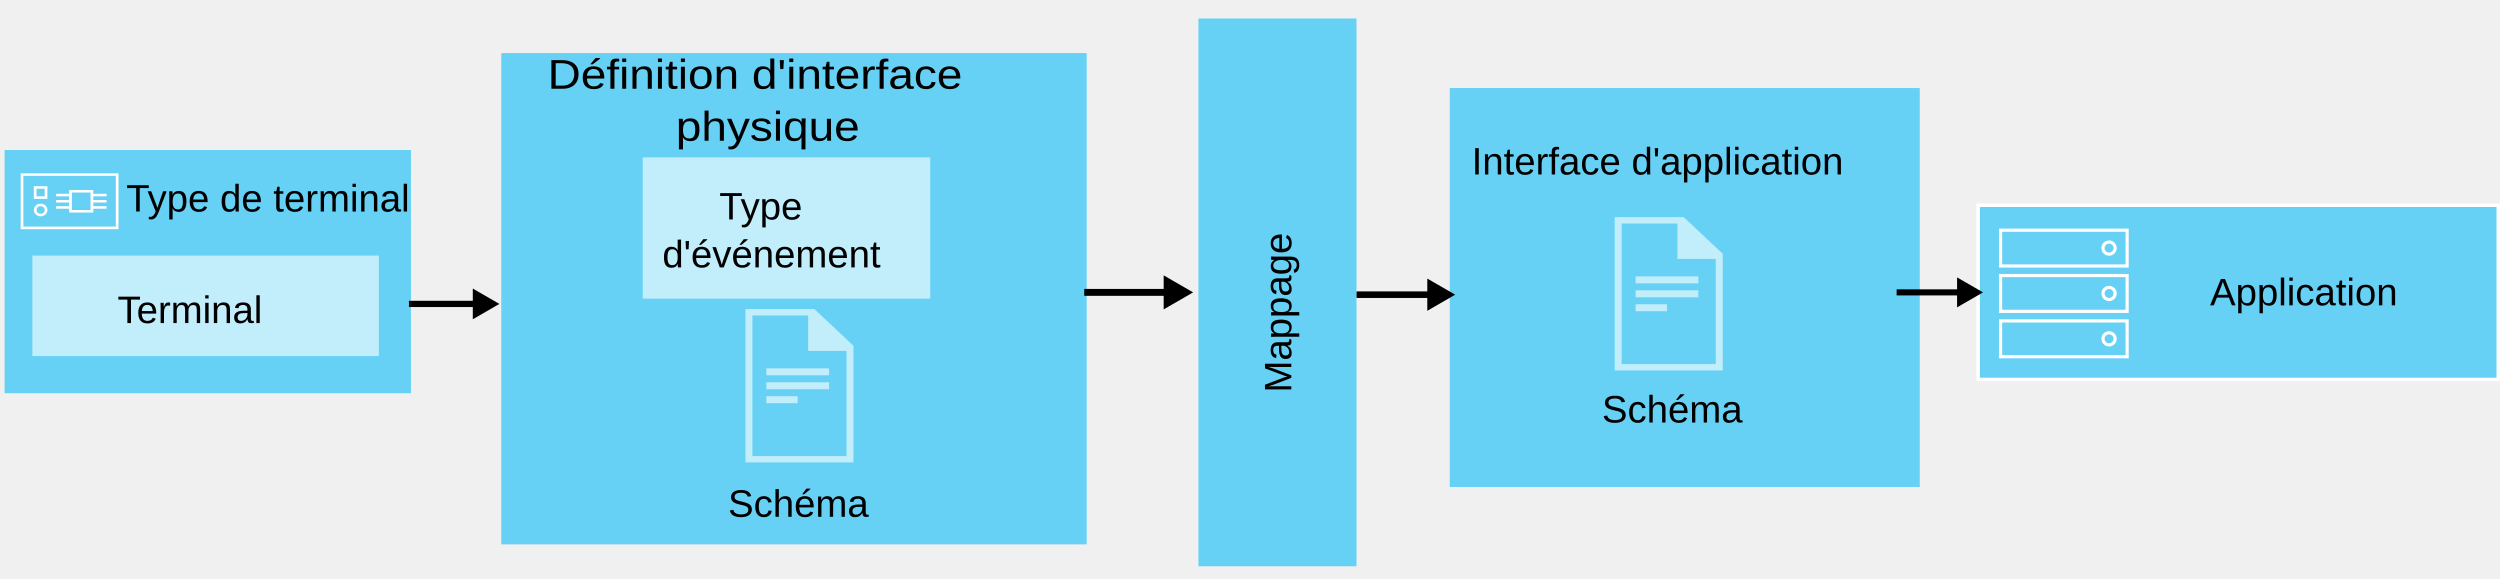
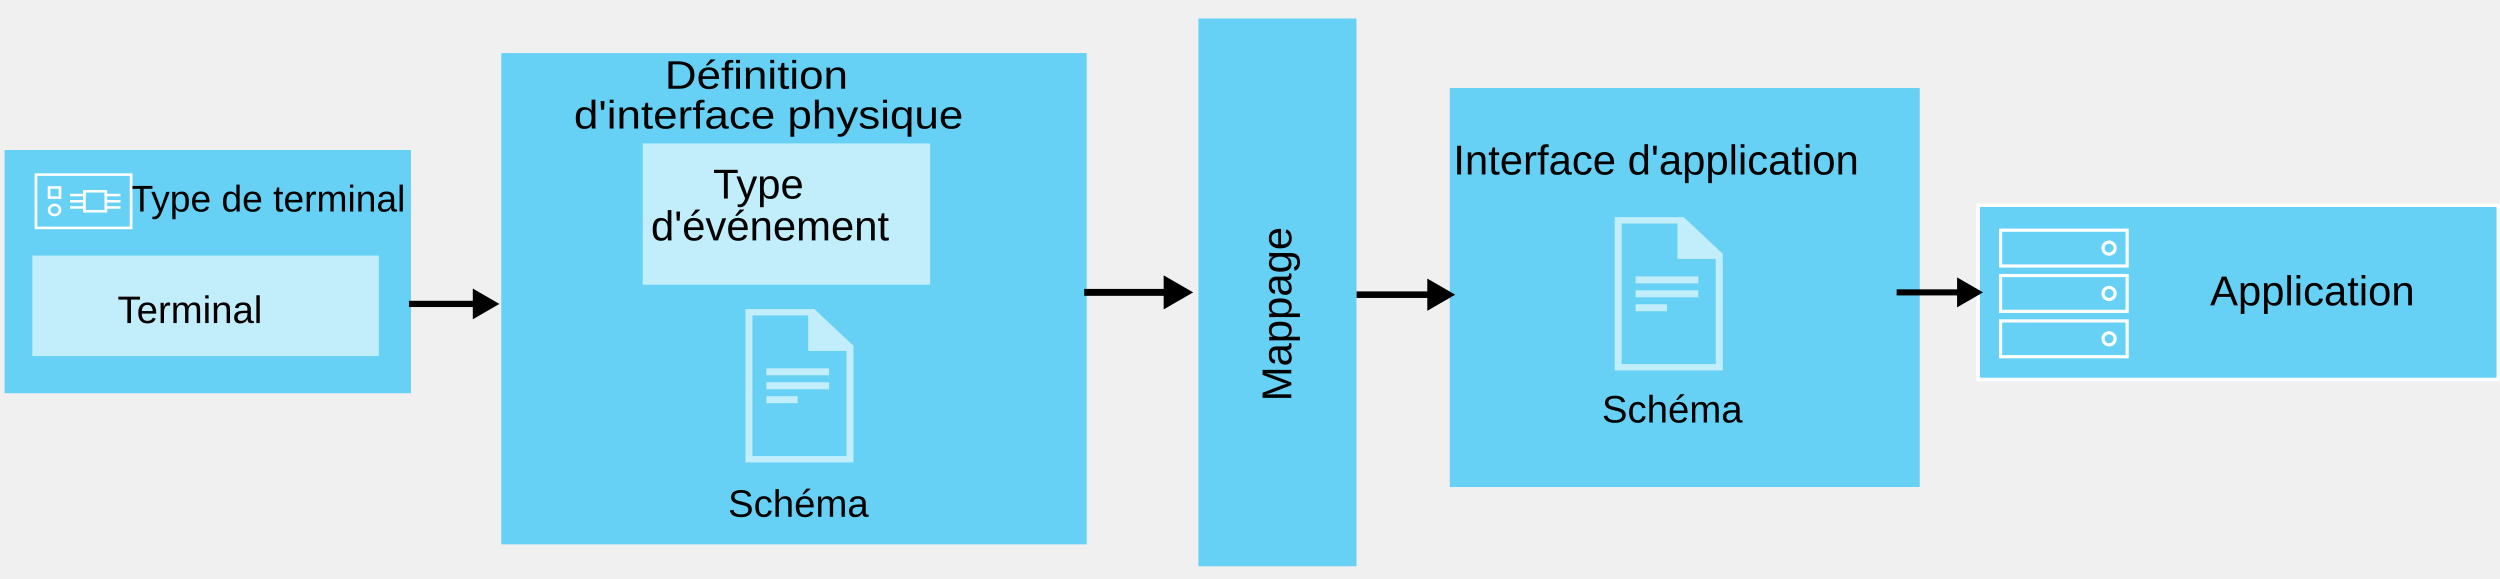
<svg xmlns="http://www.w3.org/2000/svg" id="svg5443" version="1.1" width="717.41" height="166.145" viewBox="0 0 717.41 166.145">
  <defs id="defs5447">
    <marker style="overflow:visible" id="TriangleOutM-3-4-5" refX="0" refY="0" orient="auto">
      <path transform="scale(0.4,0.4)" style="fill-rule:evenodd;stroke:#000000;stroke-width:1pt" d="m 5.77,0 -8.65,5 0,-10 8.65,5 z" id="path21258-13-6-5" />
    </marker>
    <marker style="overflow:visible" id="TriangleOutM-3-4-5-9" refX="0" refY="0" orient="auto">
      <path transform="scale(0.4,0.4)" style="fill-rule:evenodd;stroke:#000000;stroke-width:1pt" d="m 5.77,0 -8.65,5 0,-10 8.65,5 z" id="path21258-13-6-5-0" />
    </marker>
    <marker style="overflow:visible" id="TriangleOutM-3-4-5-9-4" refX="0" refY="0" orient="auto">
      <path transform="scale(0.4,0.4)" style="fill-rule:evenodd;stroke:#000000;stroke-width:1pt" d="m 5.77,0 -8.65,5 0,-10 8.65,5 z" id="path21258-13-6-5-0-6" />
    </marker>
    <marker style="overflow:visible" id="TriangleOutM-3-4-5-9-4-0" refX="0" refY="0" orient="auto">
      <path transform="scale(0.4,0.4)" style="fill-rule:evenodd;stroke:#000000;stroke-width:1pt" d="m 5.77,0 -8.65,5 0,-10 8.65,5 z" id="path21258-13-6-5-0-6-7" />
    </marker>
    <marker style="overflow:visible" id="TriangleOutM-3-4-5-0" refX="0" refY="0" orient="auto">
      <path transform="scale(0.4,0.4)" style="fill-rule:evenodd;stroke:#000000;stroke-width:1pt" d="m 5.77,0 -8.65,5 0,-10 8.65,5 z" id="path21258-13-6-5-5" />
    </marker>
  </defs>
  <rect ry="0" rx="0" y="58.889" x="567.66" height="50" width="149.25" id="rect79371-1-6-6-9-8-7-3-5-1-2-7-5" style="fill:#66d1f5;fill-opacity:1;fill-rule:evenodd;stroke:#ffffff;stroke-width:1;stroke-miterlimit:4;stroke-dasharray:none;stroke-opacity:1" />
-   <text xml:space="preserve" style="font-style:normal;font-variant:normal;font-weight:normal;font-stretch:normal;font-size:11px;line-height:125%;font-family:Arial;-inkscape-font-specification:Arial;text-align:start;letter-spacing:0px;word-spacing:0px;writing-mode:lr-tb;text-anchor:start;fill:#000000;fill-opacity:1;stroke:none" x="634.207" y="87.62" id="text18189-5-9">
+   <text xml:space="preserve" style="font-style:normal;font-variant:normal;font-weight:normal;font-stretch:normal;line-height:0%;font-family:Arial;-inkscape-font-specification:Arial;text-align:start;letter-spacing:0px;word-spacing:0px;writing-mode:lr-tb;text-anchor:start;fill:#000000;fill-opacity:1;stroke:none" x="634.207" y="87.62" id="text18189-5-9">
    <tspan x="634.207" y="87.62" id="tspan6913-6">Application</tspan>
  </text>
  <g id="g5240-2-8" transform="matrix(0.09339234,0,0,0.09339234,568.8965,60.86142)" style="stroke-width:9.794;stroke-miterlimit:4;stroke-dasharray:none">
    <rect id="rect5222-4-5" height="110" width="388.9" stroke-miterlimit="10" y="55.6" x="55.6" style="fill:none;stroke:#ffffff;stroke-width:9.794;stroke-miterlimit:4;stroke-dasharray:none" />
    <rect id="rect5224-7-2" height="110" width="388.9" stroke-miterlimit="10" y="195" x="55.6" style="fill:none;stroke:#ffffff;stroke-width:9.794;stroke-miterlimit:4;stroke-dasharray:none" />
    <rect id="rect5226-6-7" height="110" width="388.9" stroke-miterlimit="10" y="334.4" x="55.6" style="fill:none;stroke:#ffffff;stroke-width:9.794;stroke-miterlimit:4;stroke-dasharray:none" />
    <circle id="circle5228-0-6" r="18.6" cy="110.6" cx="389" stroke-miterlimit="10" style="fill:none;stroke:#ffffff;stroke-width:9.794;stroke-miterlimit:4;stroke-dasharray:none" />
    <circle id="circle5230-5-6" r="18.6" cy="250" cx="389" stroke-miterlimit="10" style="fill:none;stroke:#ffffff;stroke-width:9.794;stroke-miterlimit:4;stroke-dasharray:none" />
    <circle id="circle5232-6-1" r="18.6" cy="389.4" cx="389" stroke-miterlimit="10" style="fill:none;stroke:#ffffff;stroke-width:9.794;stroke-miterlimit:4;stroke-dasharray:none" />
  </g>
  <rect ry="0" rx="0" y="43.042" x="1.325" height="69.8" width="116.605" id="rect79371-1-6-6-9-8-7-86-3-9" style="fill:#66d1f5;fill-opacity:1;fill-rule:evenodd;stroke:none" />
-   <text y="60.703" x="76.889" font-size="12" id="text56820" style="font-style:normal;font-variant:normal;font-weight:normal;font-stretch:normal;font-size:11px;line-height:125%;font-family:Arial;-inkscape-font-specification:Arial;text-align:center;writing-mode:lr-tb;text-anchor:middle;fill:#000000;fill-opacity:1">Type de terminal</text>
+   <text y="60.703" x="76.889" font-size="12" id="text56820" style="font-style:normal;font-variant:normal;font-weight:normal;font-stretch:normal;font-size:11px;line-height:0%;font-family:Arial;-inkscape-font-specification:Arial;text-align:center;writing-mode:lr-tb;text-anchor:middle;fill:#000000;fill-opacity:1">
+     <tspan style="font-size:10.667px" id="tspan84">Type de terminal</tspan>
+   </text>
  <rect ry="0" rx="0" y="73.34" x="9.289" height="28.839" width="99.431" id="rect79371-1-6-6-9-8-7-86-7" style="fill:#c2edfb;fill-opacity:1;fill-rule:evenodd;stroke:none" />
-   <text y="92.703" x="33.712" font-size="11" id="text56922" style="font-style:normal;font-variant:normal;font-weight:normal;font-stretch:normal;font-size:11px;line-height:125%;font-family:Arial;-inkscape-font-specification:Arial;text-align:start;writing-mode:lr-tb;text-anchor:start;fill:#000000;fill-opacity:1">Terminal</text>
-   <g id="g5278-5" transform="matrix(0.7799818,0,0,0.7279118,2.420911,41.37782)">
+   <text y="92.703" x="33.712" font-size="11" id="text56922" style="font-style:normal;font-variant:normal;font-weight:normal;font-stretch:normal;font-size:11px;line-height:0%;font-family:Arial;-inkscape-font-specification:Arial;text-align:start;writing-mode:lr-tb;text-anchor:start;fill:#000000;fill-opacity:1">Terminal</text>
+   <g id="g5278-5" transform="matrix(0.7799818,0,0,0.7279118,6.420911,41.37782)">
    <path id="path5280-9" d="M 40,12 35.33,12 9.67,12 5,12 5,33 9.67,33 35.34,33 40,33 40,12 Z m -9.22,8.06 5.32,0 m -5.32,2.44 5.32,0 m -5.32,2.44 5.32,0 m -18.57,-4.88 5.32,0 m -5.32,2.44 5.32,0 m -5.32,2.44 5.32,0 m -0.02,1.5 7.87,0 0,-7.87 -7.87,0 0,7.87 z m -10.98,-2.5 c 1.1,0 2,0.9 2,2 0,1.1 -0.9,2 -2,2 -1.1,0 -2,-0.9 -2,-2 0,-1.11 0.9,-2 2,-2 z m 1.98,-2.88 -4,0 0,-4 4,0 0,4 z" stroke-miterlimit="10" style="fill:none;stroke:#ffffff;stroke-miterlimit:10" />
  </g>
  <rect style="fill:#66d1f5;fill-opacity:1;fill-rule:evenodd;stroke:none" id="rect7198-5" width="157.197" height="45.364" x="-162.501" y="343.903" rx="0" ry="0" transform="matrix(0,-1,1,0,0,0)" />
-   <text xml:space="preserve" style="font-style:normal;font-variant:normal;font-weight:normal;font-stretch:normal;font-size:11px;line-height:125%;font-family:Arial;-inkscape-font-specification:Arial;text-align:center;letter-spacing:0px;word-spacing:0px;writing-mode:lr-tb;text-anchor:middle;fill:#000000;fill-opacity:1;stroke:none" x="-85.132" y="370.562" id="text7210-2" transform="matrix(0,-1,1,0,0,0)">
+   <text xml:space="preserve" style="font-style:normal;font-variant:normal;font-weight:normal;font-stretch:normal;line-height:0%;font-family:Arial;-inkscape-font-specification:Arial;text-align:center;letter-spacing:0px;word-spacing:0px;writing-mode:lr-tb;text-anchor:middle;fill:#000000;fill-opacity:1;stroke:none" x="-85.132" y="370.562" id="text7210-2" transform="rotate(-90)">
    <tspan x="-85.132" y="370.562" id="tspan7573-7">Mappage</tspan>
  </text>
  <rect style="fill:#66d1f5;fill-opacity:1;fill-rule:evenodd;stroke:none" id="rect6559" width="167.988" height="140.979" x="143.847" y="15.232" rx="0" ry="0" />
-   <rect ry="0" rx="0" y="45.161" x="184.439" height="40.547" width="82.495" id="rect79371-1-6-6-9-8-7-9-9" style="fill:#c2edfb;fill-opacity:1;fill-rule:evenodd;stroke:none" />
-   <text xml:space="preserve" style="font-style:normal;font-variant:normal;font-weight:normal;font-stretch:normal;font-size:12.548px;line-height:125%;font-family:Arial;-inkscape-font-specification:'Arial, Normal';text-align:center;letter-spacing:0px;word-spacing:0px;writing-mode:lr-tb;text-anchor:middle;fill:#000000;fill-opacity:1;stroke:none" x="214.969" y="26.742" id="text5543" transform="scale(1.050451,0.9519723)">
-     <tspan id="tspan3449" x="214.969" y="26.742">Définition d'interface</tspan>
-     <tspan x="214.969" y="42.428" id="tspan3404">physique</tspan>
+   <rect ry="0" rx="0" y="41.161" x="184.439" height="40.547" width="82.495" id="rect79371-1-6-6-9-8-7-9-9" style="fill:#c2edfb;fill-opacity:1;fill-rule:evenodd;stroke:none" />
+   <text xml:space="preserve" style="font-style:normal;font-variant:normal;font-weight:normal;font-stretch:normal;line-height:0%;font-family:Arial;-inkscape-font-specification:'Arial, Normal';text-align:center;letter-spacing:0px;word-spacing:0px;writing-mode:lr-tb;text-anchor:middle;fill:#000000;fill-opacity:1;stroke:none" x="214.969" y="26.742" id="text5543" transform="scale(1.050451,0.9519723)">
+     <tspan id="tspan3449" x="214.969" y="26.742" style="line-height:100%">Définition</tspan>
+     <tspan x="214.969" y="38.742" id="tspan76" style="line-height:100%">d'interface physique</tspan>
  </text>
-   <text id="text13959-6" y="62.98" x="225.971" style="font-style:normal;font-variant:normal;font-weight:normal;font-stretch:normal;font-size:11px;line-height:125%;font-family:Arial;-inkscape-font-specification:Arial;text-align:center;letter-spacing:0px;word-spacing:0px;writing-mode:lr-tb;text-anchor:middle;fill:#000000;fill-opacity:1;stroke:none" xml:space="preserve">
-     <tspan id="tspan13963-4" y="62.98" x="225.971">Type</tspan>
-     <tspan y="76.73" x="225.971" id="tspan3402">d'événement</tspan>
+   <text id="text13959-6" y="56.98" x="225.971" style="font-style:normal;font-variant:normal;font-weight:normal;font-stretch:normal;line-height:0%;font-family:Arial;-inkscape-font-specification:Arial;text-align:center;letter-spacing:0px;word-spacing:0px;writing-mode:lr-tb;text-anchor:middle;fill:#000000;fill-opacity:1;stroke:none" xml:space="preserve">
+     <tspan y="56.98" x="225.971" id="tspan78" style="line-height:100%">Type</tspan>
+     <tspan y="68.98" x="225.971" id="tspan82" style="line-height:100%">d'événement</tspan>
  </text>
-   <flowRoot xml:space="preserve" id="flowRoot7760" style="font-style:normal;font-weight:normal;font-size:40px;line-height:125%;font-family:sans-serif;letter-spacing:0px;word-spacing:0px;fill:#000000;fill-opacity:1;stroke:none;stroke-width:1px;stroke-linecap:butt;stroke-linejoin:miter;stroke-opacity:1" transform="translate(-18.51996,-85.99516)">
+   <flowRoot xml:space="preserve" id="flowRoot7760" style="font-style:normal;font-weight:normal;line-height:0.01%;font-family:sans-serif;letter-spacing:0px;word-spacing:0px;fill:#000000;fill-opacity:1;stroke:none;stroke-width:1px;stroke-linecap:butt;stroke-linejoin:miter;stroke-opacity:1" transform="translate(-18.51996,-85.99516)">
    <flowRegion id="flowRegion7762">
      <rect id="rect7764" width="221.195" height="145.698" x="447.027" y="-93.021" />
    </flowRegion>
-     <flowPara id="flowPara7766" />
+     <flowPara id="flowPara7766"> </flowPara>
  </flowRoot>
-   <text y="148.305" x="208.928" font-size="11" id="text59612-6" style="font-style:normal;font-variant:normal;font-weight:normal;font-stretch:normal;font-size:11px;line-height:125%;font-family:Arial;-inkscape-font-specification:Arial;text-align:start;writing-mode:lr-tb;text-anchor:start;fill:#000000;fill-opacity:1">Schéma</text>
+   <text y="148.305" x="208.928" font-size="11" id="text59612-6" style="font-style:normal;font-variant:normal;font-weight:normal;font-stretch:normal;font-size:11px;line-height:0%;font-family:Arial;-inkscape-font-specification:Arial;text-align:start;writing-mode:lr-tb;text-anchor:start;fill:#000000;fill-opacity:1">Schéma</text>
  <g transform="translate(-217.089,-244.2998)" id="g13549-6" style="fill:#c2edfb;fill-opacity:1">
    <path id="path13551-2" d="m 450.804,333 -3.316,0 -16.488,0 0,44 31,0 0,-30.799 0,-2.68 L 450.804,333 Z m 9.196,42.166 -27,0 0,-40.332 16,0 0,10.166 11,0 0,30.166 z" style="fill:#c2edfb;fill-opacity:1" />
    <rect id="rect13553-4" height="2" width="18" y="350" x="437" style="fill:#c2edfb;fill-opacity:1" />
    <rect id="rect13555-7" height="2" width="18" y="354" x="437" style="fill:#c2edfb;fill-opacity:1" />
    <rect id="rect13557-50" height="2" width="9" y="358" x="437" style="fill:#c2edfb;fill-opacity:1" />
  </g>
-   <flowRoot xml:space="preserve" id="flowRoot7821" style="font-style:normal;font-weight:normal;font-size:40px;line-height:125%;font-family:sans-serif;letter-spacing:0px;word-spacing:0px;fill:#000000;fill-opacity:1;stroke:none;stroke-width:1px;stroke-linecap:butt;stroke-linejoin:miter;stroke-opacity:1" transform="translate(-18.51996,-85.99516)">
+   <flowRoot xml:space="preserve" id="flowRoot7821" style="font-style:normal;font-weight:normal;line-height:0.01%;font-family:sans-serif;letter-spacing:0px;word-spacing:0px;fill:#000000;fill-opacity:1;stroke:none;stroke-width:1px;stroke-linecap:butt;stroke-linejoin:miter;stroke-opacity:1" transform="translate(-18.51996,-85.99516)">
    <flowRegion id="flowRegion7823">
      <rect id="rect7825" width="52.981" height="278.812" x="250.335" y="173.208" />
    </flowRegion>
-     <flowPara id="flowPara7827" />
+     <flowPara id="flowPara7827"> </flowPara>
  </flowRoot>
  <rect style="fill:#66d1f5;fill-opacity:1;fill-rule:evenodd;stroke:none" id="rect6559-2" width="134.875" height="114.489" x="416.024" y="25.267" rx="0" ry="0" />
-   <text y="121.243" x="459.704" font-size="11" id="text59612-3" style="font-style:normal;font-variant:normal;font-weight:normal;font-stretch:normal;font-size:11px;line-height:125%;font-family:Arial;-inkscape-font-specification:Arial;text-align:start;writing-mode:lr-tb;text-anchor:start;fill:#000000;fill-opacity:1">Schéma</text>
+   <text y="121.243" x="459.704" font-size="11" id="text59612-3" style="font-style:normal;font-variant:normal;font-weight:normal;font-stretch:normal;font-size:11px;line-height:0%;font-family:Arial;-inkscape-font-specification:Arial;text-align:start;writing-mode:lr-tb;text-anchor:start;fill:#000000;fill-opacity:1">Schéma</text>
  <g transform="translate(32.36293,-270.6893)" id="g13549-57" style="fill:#c2edfb;fill-opacity:1">
    <path id="path13551-8" d="m 450.804,333 -3.316,0 -16.488,0 0,44 31,0 0,-30.799 0,-2.68 L 450.804,333 Z m 9.196,42.166 -27,0 0,-40.332 16,0 0,10.166 11,0 0,30.166 z" style="fill:#c2edfb;fill-opacity:1" />
    <rect id="rect13553-3" height="2" width="18" y="350" x="437" style="fill:#c2edfb;fill-opacity:1" />
    <rect id="rect13555-2" height="2" width="18" y="354" x="437" style="fill:#c2edfb;fill-opacity:1" />
    <rect id="rect13557-3" height="2" width="9" y="358" x="437" style="fill:#c2edfb;fill-opacity:1" />
  </g>
-   <text xml:space="preserve" style="font-style:normal;font-variant:normal;font-weight:normal;font-stretch:normal;font-size:11px;line-height:125%;font-family:Arial;-inkscape-font-specification:Arial;text-align:center;letter-spacing:0px;word-spacing:0px;writing-mode:lr-tb;text-anchor:middle;fill:#000000;fill-opacity:1;stroke:none" x="480.232" y="50.076" id="text5543-1">
+   <text xml:space="preserve" style="font-style:normal;font-variant:normal;font-weight:normal;font-stretch:normal;line-height:0%;font-family:Arial;-inkscape-font-specification:Arial;text-align:center;letter-spacing:0px;word-spacing:0px;writing-mode:lr-tb;text-anchor:middle;fill:#000000;fill-opacity:1;stroke:none" x="480.232" y="50.076" id="text5543-1">
    <tspan x="480.232" y="50.076" id="tspan7758-4">Interface d'application</tspan>
  </text>
-   <flowRoot xml:space="preserve" id="flowRoot7909" style="font-style:normal;font-weight:normal;font-size:40px;line-height:125%;font-family:sans-serif;letter-spacing:0px;word-spacing:0px;fill:#000000;fill-opacity:1;stroke:none;stroke-width:1px;stroke-linecap:butt;stroke-linejoin:miter;stroke-opacity:1" transform="translate(-18.51996,-85.99516)">
+   <flowRoot xml:space="preserve" id="flowRoot7909" style="font-style:normal;font-weight:normal;line-height:0.01%;font-family:sans-serif;letter-spacing:0px;word-spacing:0px;fill:#000000;fill-opacity:1;stroke:none;stroke-width:1px;stroke-linecap:butt;stroke-linejoin:miter;stroke-opacity:1" transform="translate(-18.51996,-85.99516)">
    <flowRegion id="flowRegion7911">
      <rect id="rect7913" width="302.654" height="73.511" x="145.035" y="444.736" />
    </flowRegion>
-     <flowPara id="flowPara7915" />
+     <flowPara id="flowPara7915"> </flowPara>
  </flowRoot>
-   <flowRoot xml:space="preserve" id="flowRoot7917" style="font-style:normal;font-weight:normal;font-size:40px;line-height:125%;font-family:sans-serif;letter-spacing:0px;word-spacing:0px;fill:#000000;fill-opacity:1;stroke:none;stroke-width:1px;stroke-linecap:butt;stroke-linejoin:miter;stroke-opacity:1" transform="translate(-18.51996,-85.99516)">
+   <flowRoot xml:space="preserve" id="flowRoot7917" style="font-style:normal;font-weight:normal;line-height:0.01%;font-family:sans-serif;letter-spacing:0px;word-spacing:0px;fill:#000000;fill-opacity:1;stroke:none;stroke-width:1px;stroke-linecap:butt;stroke-linejoin:miter;stroke-opacity:1" transform="translate(-18.51996,-85.99516)">
    <flowRegion id="flowRegion7919">
      <rect id="rect7921" width="317.223" height="76.16" x="421.861" y="50.69" />
    </flowRegion>
-     <flowPara id="flowPara7923" />
+     <flowPara id="flowPara7923"> </flowPara>
  </flowRoot>
  <path id="path8199-4-90" d="m 117.35,87.213 20.866,0" style="opacity:1;fill:none;stroke:#000000;stroke-width:1.791;stroke-linecap:butt;stroke-linejoin:miter;stroke-miterlimit:4;stroke-dasharray:none;stroke-opacity:1;marker-end:url(#TriangleOutM-3-4-5)" />
  <path id="path8199-4-90-8" d="m 311.133,83.902 25.611,0" style="opacity:1;fill:none;stroke:#000000;stroke-width:1.984;stroke-linecap:butt;stroke-linejoin:miter;stroke-miterlimit:4;stroke-dasharray:none;stroke-opacity:1;marker-end:url(#TriangleOutM-3-4-5-9)" />
  <path id="path8199-4-90-8-7" d="m 389.279,84.564 22.968,0" style="opacity:1;fill:none;stroke:#000000;stroke-width:1.879;stroke-linecap:butt;stroke-linejoin:miter;stroke-miterlimit:4;stroke-dasharray:none;stroke-opacity:1;marker-end:url(#TriangleOutM-3-4-5-9-4)" />
  <path id="path8199-4-90-8-7-6" d="m 544.262,83.902 19.827,0" style="opacity:1;fill:none;stroke:#000000;stroke-width:1.746;stroke-linecap:butt;stroke-linejoin:miter;stroke-miterlimit:4;stroke-dasharray:none;stroke-opacity:1;marker-end:url(#TriangleOutM-3-4-5-9-4-0)" />
</svg>
